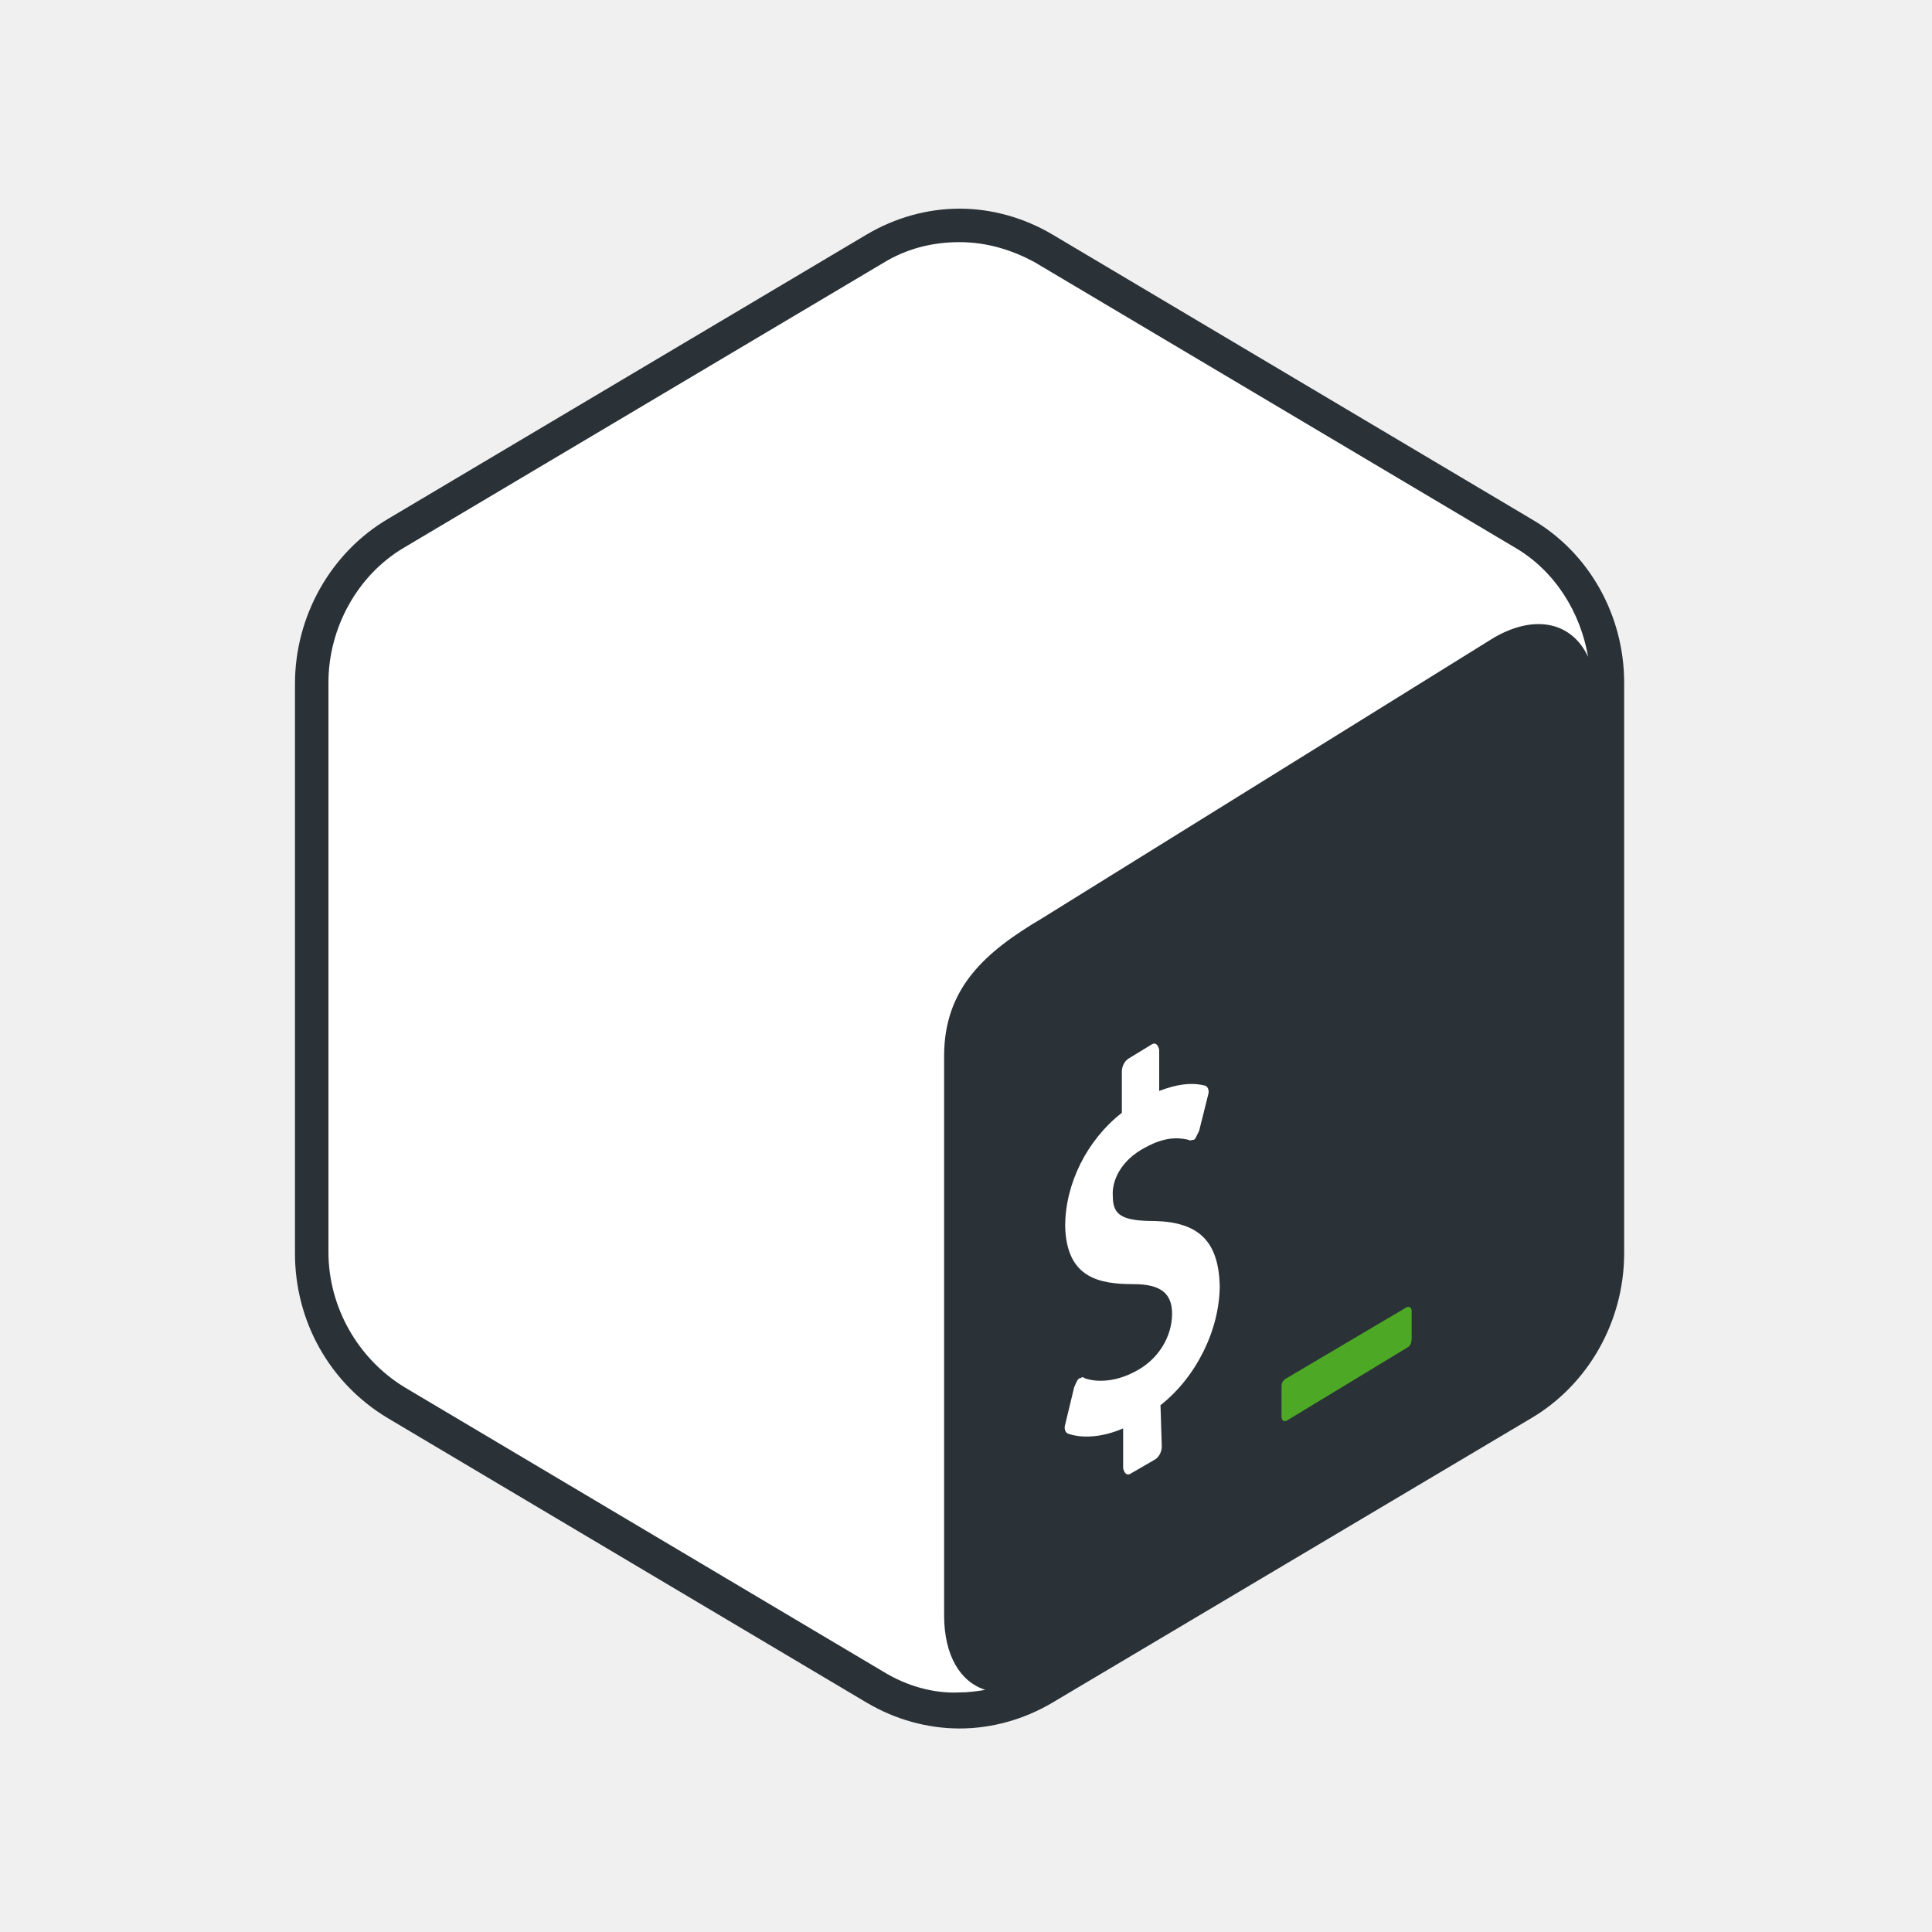
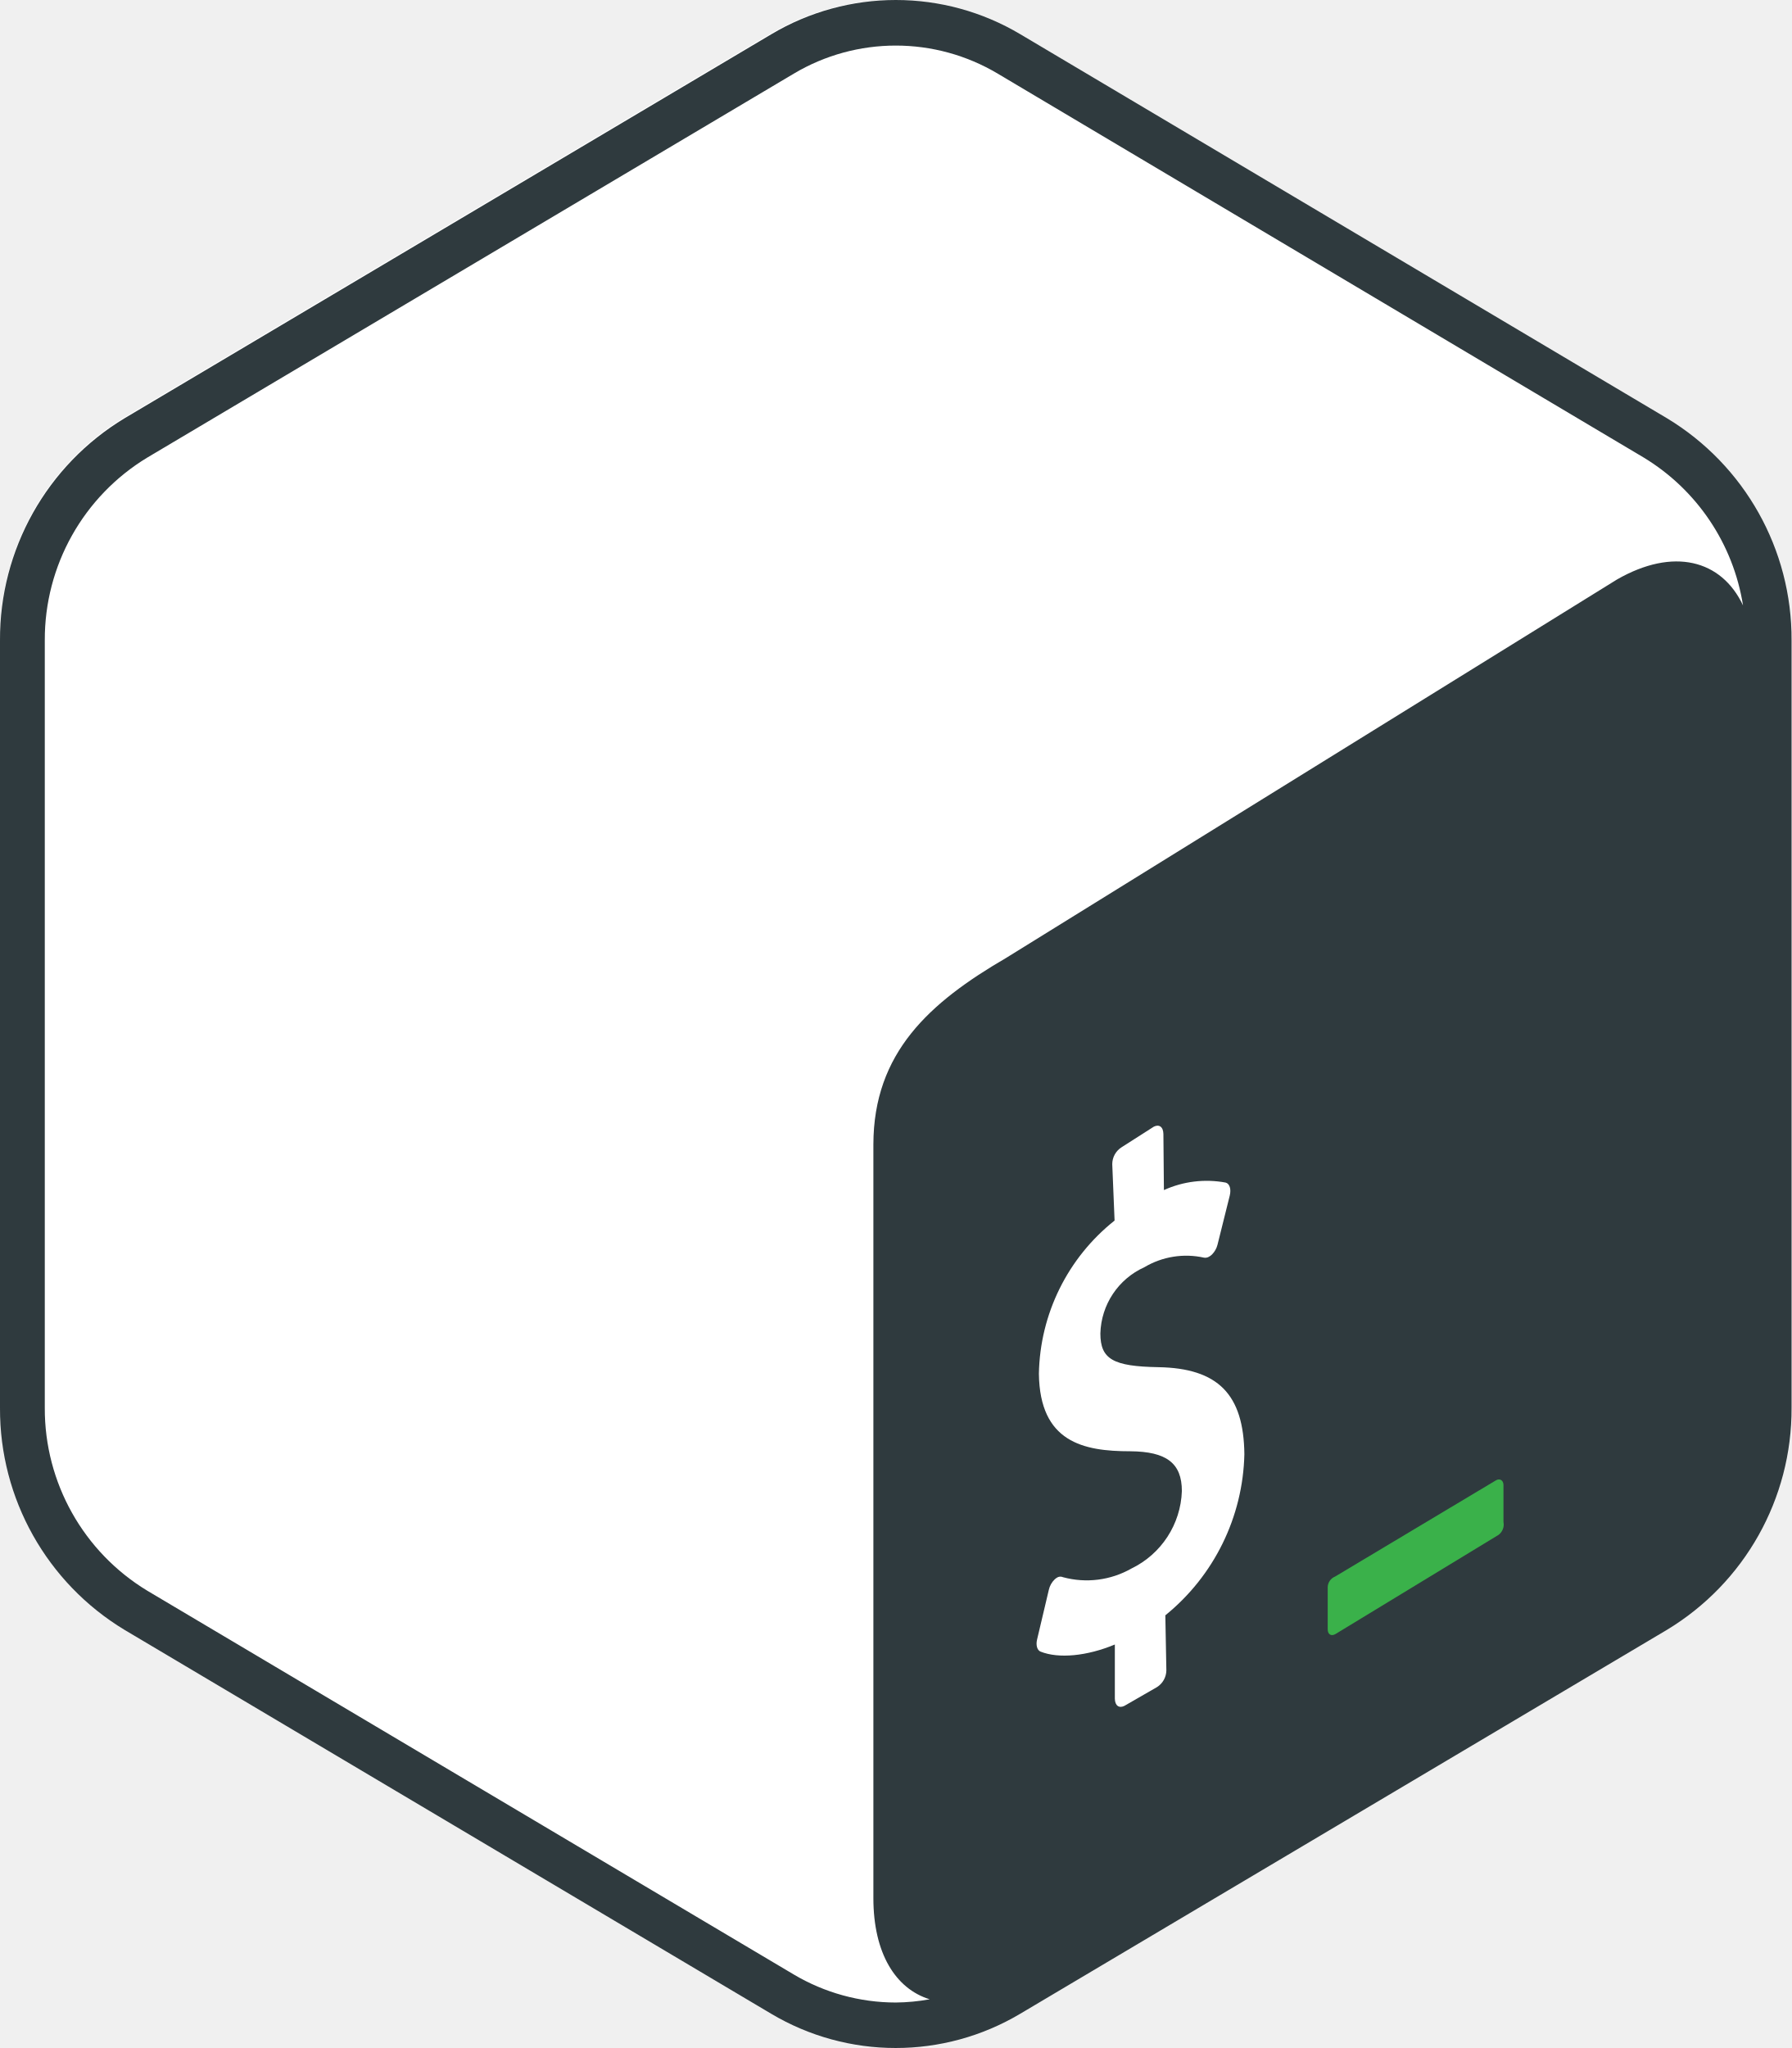
- <svg xmlns="http://www.w3.org/2000/svg" version="1.1" id="Layer_1" x="0" y="0" viewBox="0 0 150 150" xml:space="preserve">
-   <style>.st0{fill:#fff}</style>
-   <path class="st0" d="M118.9 40.3L81.7 18.2c-4.4-2.6-9.9-2.6-14.4 0L30.1 40.3c-4.4 2.6-7.2 7.5-7.2 12.8v44.2c0 5.3 2.7 10.1 7.2 12.8l37.2 22.1c2.2 1.3 4.7 2 7.2 2s5-.7 7.2-2l37.2-22.1c4.4-2.6 7.2-7.5 7.2-12.8V53c0-5.2-2.7-10.1-7.2-12.7z" />
-   <path d="M118.9 40.3L81.7 18.2c-2.2-1.3-4.7-2-7.2-2s-5 .7-7.2 2L30.1 40.3c-4.4 2.6-7.2 7.5-7.2 12.8v44.2c0 5.3 2.7 10.1 7.2 12.8l37.2 22.1c2.2 1.3 4.7 2 7.2 2s5-.7 7.2-2l37.2-22.1c4.4-2.6 7.2-7.5 7.2-12.8V53c0-5.2-2.7-10.1-7.2-12.7zm-50.3 89.5l-37.2-22.1c-3.6-2.2-5.9-6.2-5.9-10.5V53c0-4.3 2.3-8.4 5.9-10.5l37.2-22.1c1.8-1.1 3.8-1.6 5.9-1.6 2.1 0 4.1.6 5.9 1.6l37.2 22.1c3.1 1.8 5.1 5 5.7 8.5-1.2-2.6-4-3.4-7.3-1.5L80.9 71.3c-4.4 2.6-7.6 5.4-7.6 10.7v43.4c0 3.2 1.3 5.2 3.2 5.8-.6.1-1.3.2-2 .2-2 .1-4.1-.5-5.9-1.6z" fill="#2a3238" />
-   <path d="M109.2 101.5l-9.3 5.5c-.2.1-.4.3-.4.6v2.4c0 .3.2.4.4.3l9.4-5.7c.2-.1.3-.4.3-.7v-2.1c0-.3-.2-.4-.4-.3z" fill="#4da925" />
-   <path class="st0" d="M89.4 81.1c.3-.2.5 0 .6.4v3.2c1.3-.5 2.5-.7 3.6-.4.2.1.3.4.2.7l-.7 2.8-.3.6c-.1.1-.1.1-.2.1s-.2.1-.3 0c-.5-.1-1.6-.4-3.4.6-1.9 1-2.6 2.6-2.5 3.8 0 1.5.8 1.9 3.3 1.9 3.4.1 4.9 1.6 5 5 0 3.4-1.8 7.1-4.6 9.3l.1 3.2c0 .4-.2.8-.5 1l-1.9 1.1c-.3.2-.5 0-.6-.4v-3.1c-1.6.7-3.2.8-4.3.4-.2-.1-.3-.4-.2-.7l.7-2.9c.1-.2.2-.5.3-.6.1-.1.1-.1.2-.1.1-.1.2-.1.3 0 1.1.4 2.6.2 3.9-.5 1.8-.9 2.9-2.7 2.9-4.5 0-1.6-.9-2.3-3-2.3-2.7 0-5.2-.5-5.3-4.5 0-3.3 1.7-6.7 4.4-8.8v-3.2c0-.4.2-.8.5-1l1.8-1.1z" />
+ <svg xmlns="http://www.w3.org/2000/svg" width="224px" height="256px" viewBox="0 0 224 256" version="1.1" preserveAspectRatio="xMidYMid">
+   <g>
+     <path d="M207.953,52.162 L127.317,4.287 C117.733,-1.429 105.787,-1.429 96.203,4.287 L15.55,52.162 C5.849,58.014 -0.058,68.54 0,79.869 L0,175.603 C-0.052,186.927 5.854,197.445 15.55,203.294 L96.186,251.153 C105.771,256.865 117.716,256.865 127.301,251.153 L207.937,203.294 C217.645,197.446 223.558,186.92 223.503,175.587 L223.503,79.869 C223.562,68.54 217.655,58.014 207.953,52.162 Z" fill="#FFFFFF" />
+     <path d="M208.412,52.277 L127.598,4.296 C117.992,-1.432 106.02,-1.432 96.414,4.296 L15.584,52.277 C5.862,58.142 -0.058,68.69 0,80.045 L0,175.99 C-0.052,187.339 5.867,197.88 15.584,203.742 L96.398,251.706 C106.004,257.431 117.975,257.431 127.581,251.706 L208.395,203.742 C218.124,197.881 224.051,187.332 223.995,175.973 L223.995,80.045 C224.054,68.69 218.134,58.142 208.412,52.277 Z M99.23,246.803 L18.416,198.839 C10.43,194 5.566,185.328 5.6,175.99 L5.6,80.045 C5.563,70.707 10.428,62.033 18.416,57.196 L99.23,9.216 C107.095,4.524 116.901,4.524 124.766,9.216 L205.515,57.196 C212.172,61.228 216.713,67.989 217.927,75.676 C215.24,69.964 209.204,68.394 202.165,72.44 L125.769,119.756 C116.238,125.307 109.215,131.57 109.198,143.059 L109.198,237.272 C109.198,244.149 111.966,248.599 116.238,249.91 C114.839,250.166 113.42,250.302 111.998,250.315 C107.504,250.311 103.094,249.098 99.23,246.803 Z" fill="#2F3A3E" />
+     <path d="M187.007,185.06 L166.921,197.073 C166.383,197.289 166.022,197.801 166.001,198.381 L166.001,203.661 C166.001,204.307 166.436,204.565 166.969,204.258 L187.363,191.858 C187.862,191.483 188.101,190.854 187.976,190.243 L187.976,185.609 C187.96,185.011 187.492,184.753 187.007,185.06 Z" fill="#3AB14A" />
+     <path d="M144.263,140.832 C144.909,140.509 145.442,140.832 145.458,141.752 L145.522,148.76 C147.938,147.663 150.633,147.336 153.24,147.823 C153.741,147.953 153.951,148.631 153.757,149.438 L152.223,155.59 C152.107,156.054 151.867,156.478 151.529,156.817 C151.41,156.934 151.274,157.032 151.125,157.108 C150.943,157.206 150.732,157.241 150.528,157.205 C147.985,156.641 145.323,157.069 143.084,158.399 C139.811,159.874 137.671,163.093 137.578,166.683 C137.578,169.912 139.193,170.8 144.828,170.897 C152.272,171.026 155.501,174.272 155.582,181.78 C155.405,189.617 151.791,196.98 145.7,201.915 L145.829,208.793 C145.818,209.647 145.374,210.438 144.65,210.892 L140.582,213.233 C139.936,213.556 139.403,213.233 139.387,212.329 L139.387,205.564 C135.899,207.017 132.363,207.356 130.102,206.452 C129.683,206.29 129.489,205.661 129.666,204.934 L131.136,198.718 C131.247,198.226 131.5,197.777 131.862,197.426 C131.977,197.316 132.108,197.223 132.25,197.151 C132.46,197.057 132.701,197.057 132.912,197.151 C135.79,197.932 138.86,197.543 141.453,196.07 C145.195,194.265 147.627,190.533 147.767,186.382 C147.767,182.894 145.845,181.441 141.308,181.408 C135.447,181.408 130.005,180.278 129.892,171.72 C130.027,164.244 133.498,157.22 139.354,152.57 L139.064,145.531 C139.061,144.664 139.507,143.858 140.242,143.399 L144.263,140.832 Z" fill="#FFFFFF" />
+   </g>
</svg>
